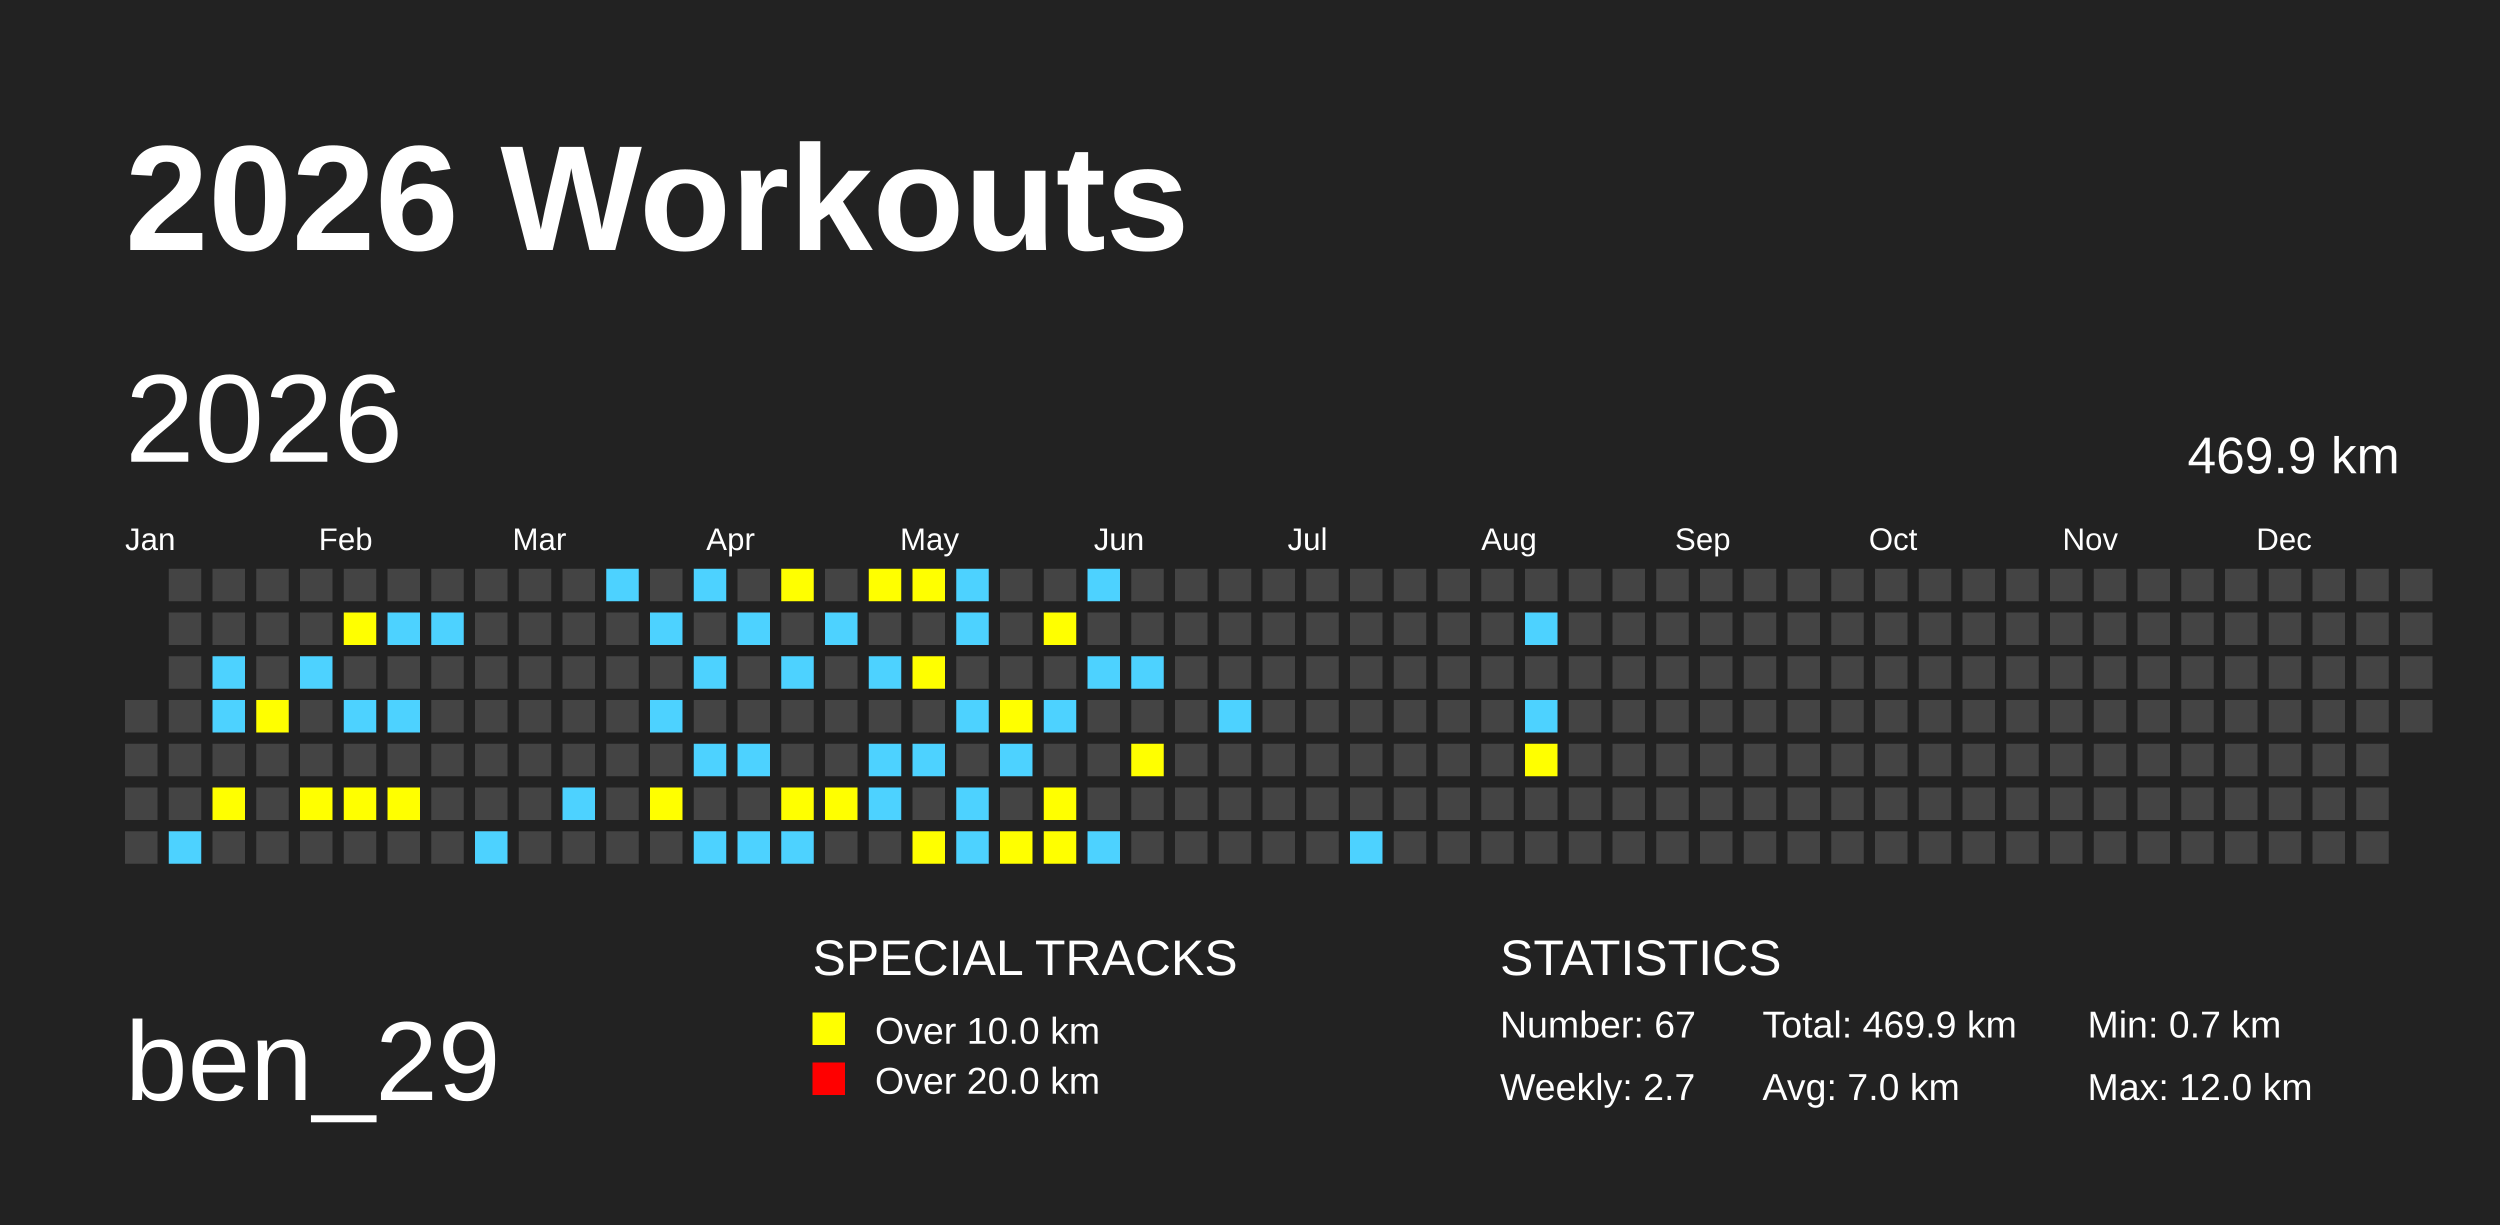
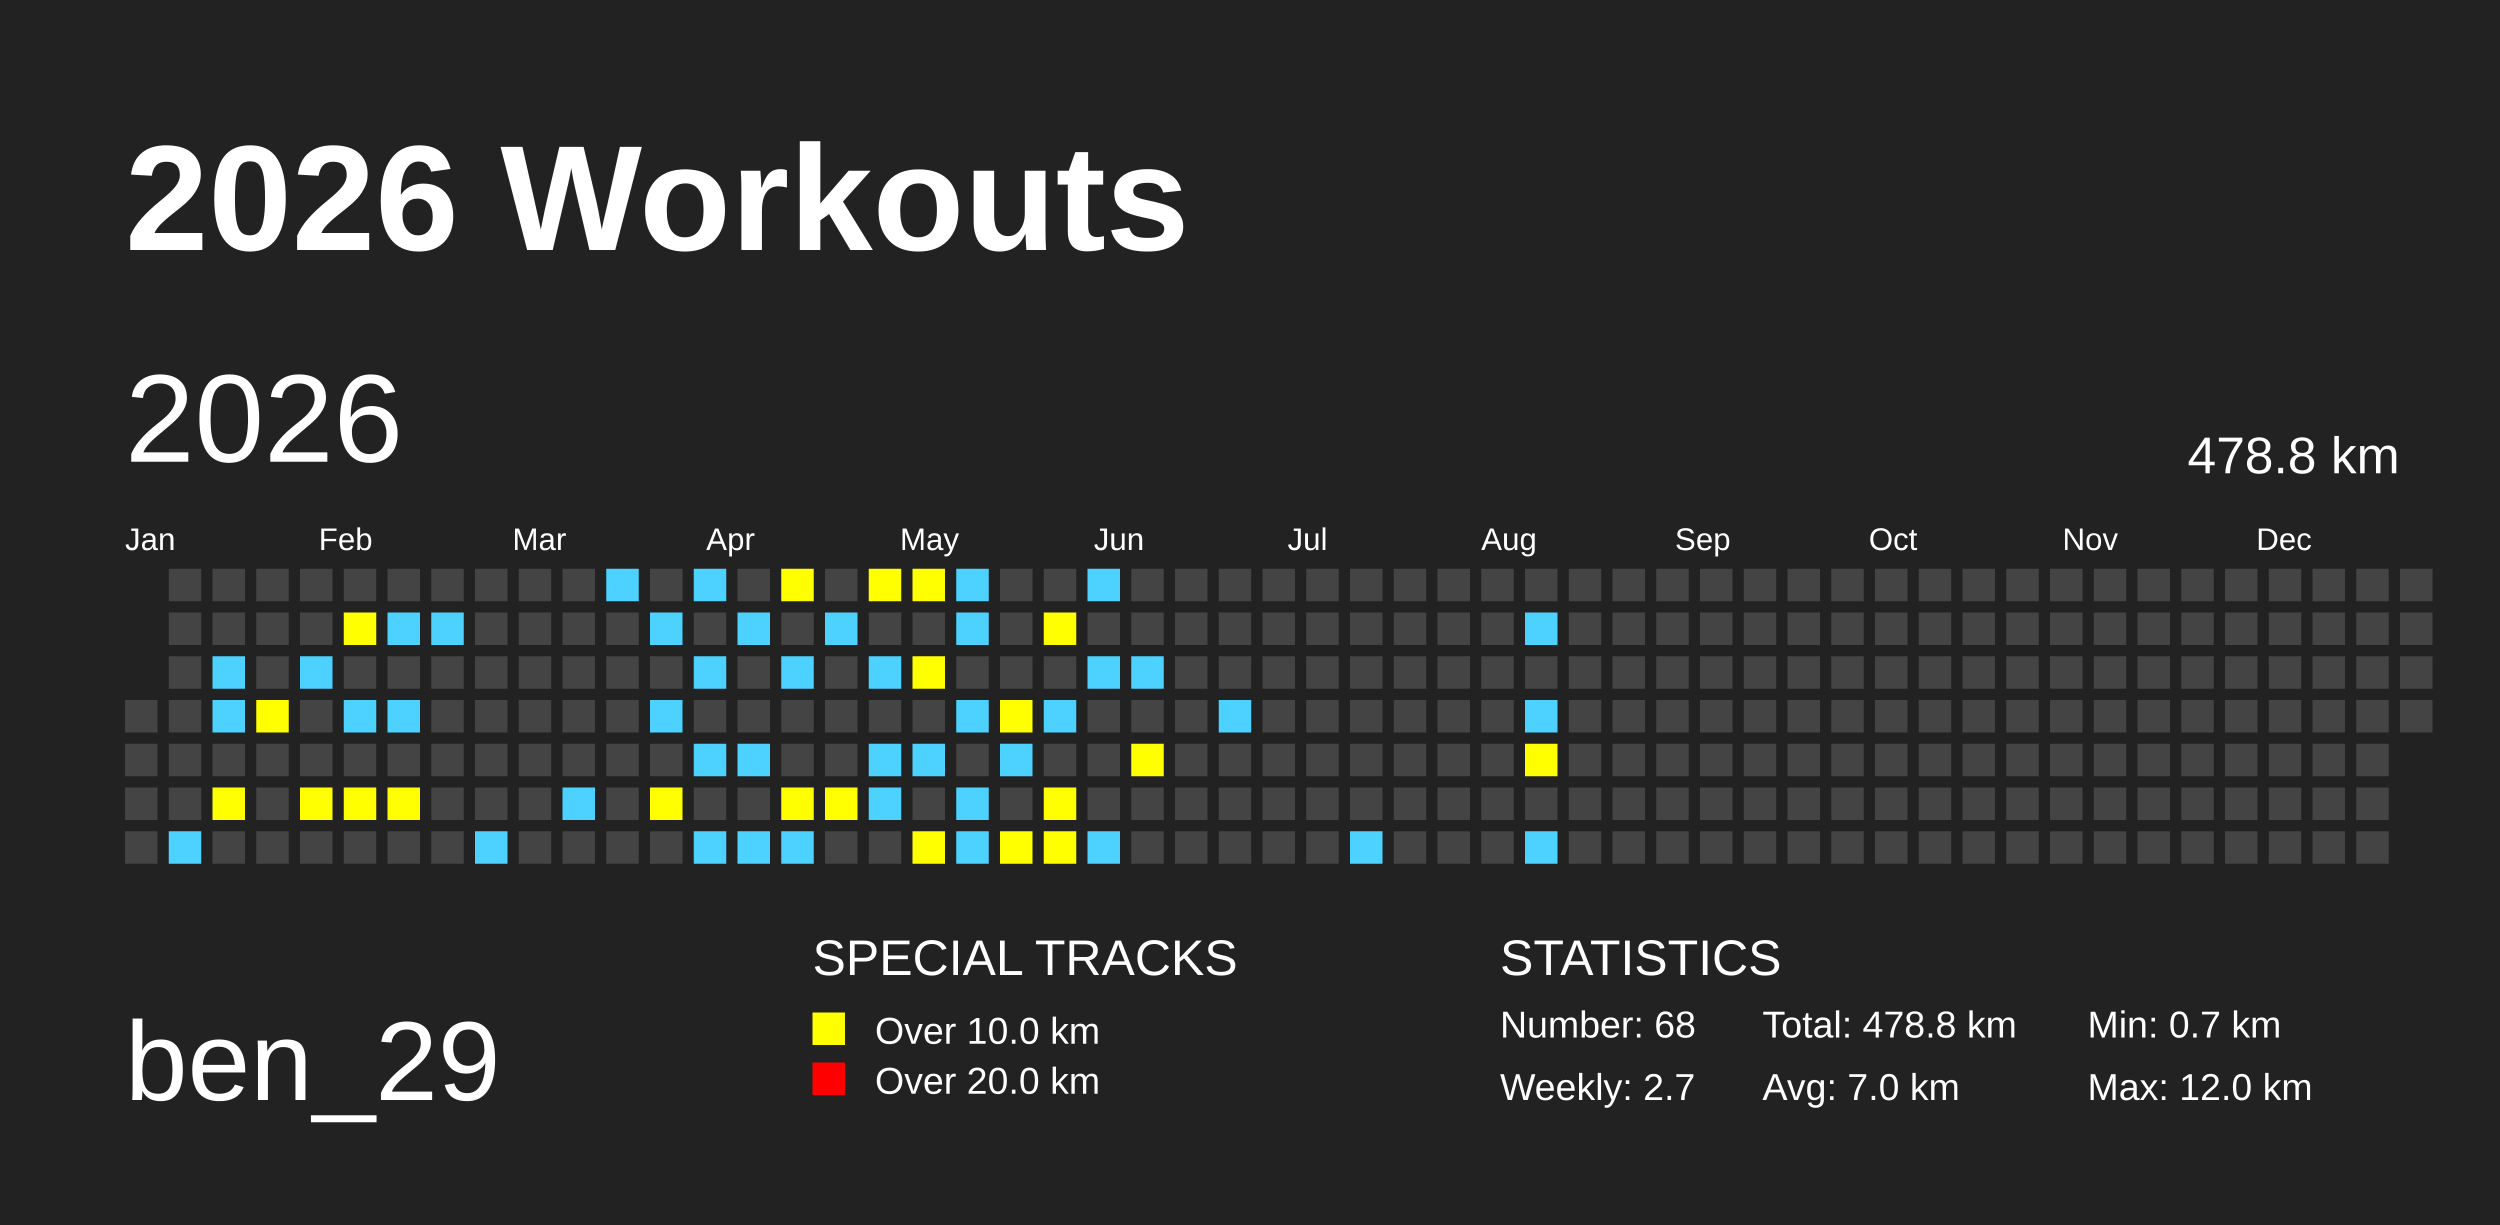
<svg xmlns="http://www.w3.org/2000/svg" baseProfile="full" height="98mm" version="1.1" viewBox="0,0,200,98" width="200mm">
  <defs />
  <rect fill="#222222" height="98" width="200" x="0" y="0" />
  <text fill="#FFFFFF" style="font-size:12px; font-family:Arial; font-weight:bold;" x="10" y="20">2026 Workouts</text>
  <text fill="#FFFFFF" style="font-size:9px; font-family:Arial" x="10" y="88">ben_29</text>
  <text fill="#FFFFFF" style="font-size:4px; font-family:Arial" x="65" y="78">SPECIAL TRACKS</text>
  <rect fill="yellow" height="2.6" width="2.6" x="65" y="81" />
  <text fill="#FFFFFF" style="font-size:3px; font-family:Arial" x="70" y="83.5">Over 10.0 km</text>
  <rect fill="red" height="2.6" width="2.6" x="65" y="85" />
  <text fill="#FFFFFF" style="font-size:3px; font-family:Arial" x="70" y="87.5">Over 20.0 km</text>
  <text fill="#FFFFFF" style="font-size:4px; font-family:Arial" x="120" y="78">STATISTICS</text>
-   <text fill="#FFFFFF" style="font-size:3px; font-family:Arial" x="120" y="83">Number: 67</text>
+   <text fill="#FFFFFF" style="font-size:3px; font-family:Arial" x="120" y="83">Number: 68</text>
  <text fill="#FFFFFF" style="font-size:3px; font-family:Arial" x="120" y="88">Weekly: 2.7</text>
-   <text fill="#FFFFFF" style="font-size:3px; font-family:Arial" x="141" y="83">Total: 469.9 km</text>
+   <text fill="#FFFFFF" style="font-size:3px; font-family:Arial" x="141" y="83">Total: 478.8 km</text>
  <text fill="#FFFFFF" style="font-size:3px; font-family:Arial" x="141" y="88">Avg: 7.0 km</text>
  <text fill="#FFFFFF" style="font-size:3px; font-family:Arial" x="167" y="83">Min: 0.7 km</text>
  <text fill="#FFFFFF" style="font-size:3px; font-family:Arial" x="167" y="88">Max: 12.0 km</text>
  <text dominant-baseline="hanging" fill="#FFFFFF" style="font-size:10.0px; font-family:Arial;" x="10" y="30">2026</text>
-   <text dominant-baseline="hanging" fill="#FFFFFF" style="font-size:4.125px; font-family:Arial;" x="175" y="35">469.9 km</text>
+   <text dominant-baseline="hanging" fill="#FFFFFF" style="font-size:4.125px; font-family:Arial;" x="175" y="35">478.8 km</text>
  <text fill="#FFFFFF" style="font-size:2.5px; font-family:Arial" x="10.0" y="44">Jan</text>
  <text fill="#FFFFFF" style="font-size:2.5px; font-family:Arial" x="25.5" y="44">Feb</text>
  <text fill="#FFFFFF" style="font-size:2.5px; font-family:Arial" x="41.0" y="44">Mar</text>
  <text fill="#FFFFFF" style="font-size:2.5px; font-family:Arial" x="56.5" y="44">Apr</text>
  <text fill="#FFFFFF" style="font-size:2.5px; font-family:Arial" x="72.0" y="44">May</text>
  <text fill="#FFFFFF" style="font-size:2.5px; font-family:Arial" x="87.5" y="44">Jun</text>
  <text fill="#FFFFFF" style="font-size:2.5px; font-family:Arial" x="103.0" y="44">Jul</text>
  <text fill="#FFFFFF" style="font-size:2.5px; font-family:Arial" x="118.5" y="44">Aug</text>
  <text fill="#FFFFFF" style="font-size:2.5px; font-family:Arial" x="134.0" y="44">Sep</text>
  <text fill="#FFFFFF" style="font-size:2.5px; font-family:Arial" x="149.5" y="44">Oct</text>
  <text fill="#FFFFFF" style="font-size:2.5px; font-family:Arial" x="165.0" y="44">Nov</text>
  <text fill="#FFFFFF" style="font-size:2.5px; font-family:Arial" x="180.5" y="44">Dec</text>
  <rect fill="#444444" height="2.6" width="2.6" x="10.0" y="56.0" />
  <rect fill="#444444" height="2.6" width="2.6" x="10.0" y="59.5" />
  <rect fill="#444444" height="2.6" width="2.6" x="10.0" y="63.0" />
  <rect fill="#444444" height="2.6" width="2.6" x="10.0" y="66.5" />
  <rect fill="#444444" height="2.6" width="2.6" x="13.5" y="45.5" />
  <rect fill="#444444" height="2.6" width="2.6" x="13.5" y="49.0" />
  <rect fill="#444444" height="2.6" width="2.6" x="13.5" y="52.5" />
  <rect fill="#444444" height="2.6" width="2.6" x="13.5" y="56.0" />
  <rect fill="#444444" height="2.6" width="2.6" x="13.5" y="59.5" />
  <rect fill="#444444" height="2.6" width="2.6" x="13.5" y="63.0" />
  <rect fill="#4DD2FF" height="2.6" width="2.6" x="13.5" y="66.5" />
  <rect fill="#444444" height="2.6" width="2.6" x="17.0" y="45.5" />
  <rect fill="#444444" height="2.6" width="2.6" x="17.0" y="49.0" />
  <rect fill="#4DD2FF" height="2.6" width="2.6" x="17.0" y="52.5" />
  <rect fill="#4DD2FF" height="2.6" width="2.6" x="17.0" y="56.0" />
  <rect fill="#444444" height="2.6" width="2.6" x="17.0" y="59.5" />
  <rect fill="yellow" height="2.6" width="2.6" x="17.0" y="63.0" />
  <rect fill="#444444" height="2.6" width="2.6" x="17.0" y="66.5" />
  <rect fill="#444444" height="2.6" width="2.6" x="20.5" y="45.5" />
  <rect fill="#444444" height="2.6" width="2.6" x="20.5" y="49.0" />
  <rect fill="#444444" height="2.6" width="2.6" x="20.5" y="52.5" />
  <rect fill="yellow" height="2.6" width="2.6" x="20.5" y="56.0" />
  <rect fill="#444444" height="2.6" width="2.6" x="20.5" y="59.5" />
  <rect fill="#444444" height="2.6" width="2.6" x="20.5" y="63.0" />
  <rect fill="#444444" height="2.6" width="2.6" x="20.5" y="66.5" />
  <rect fill="#444444" height="2.6" width="2.6" x="24.0" y="45.5" />
  <rect fill="#444444" height="2.6" width="2.6" x="24.0" y="49.0" />
  <rect fill="#4DD2FF" height="2.6" width="2.6" x="24.0" y="52.5" />
  <rect fill="#444444" height="2.6" width="2.6" x="24.0" y="56.0" />
  <rect fill="#444444" height="2.6" width="2.6" x="24.0" y="59.5" />
  <rect fill="yellow" height="2.6" width="2.6" x="24.0" y="63.0" />
  <rect fill="#444444" height="2.6" width="2.6" x="24.0" y="66.5" />
  <rect fill="#444444" height="2.6" width="2.6" x="27.5" y="45.5" />
  <rect fill="yellow" height="2.6" width="2.6" x="27.5" y="49.0" />
  <rect fill="#444444" height="2.6" width="2.6" x="27.5" y="52.5" />
  <rect fill="#4DD2FF" height="2.6" width="2.6" x="27.5" y="56.0" />
  <rect fill="#444444" height="2.6" width="2.6" x="27.5" y="59.5" />
  <rect fill="yellow" height="2.6" width="2.6" x="27.5" y="63.0" />
  <rect fill="#444444" height="2.6" width="2.6" x="27.5" y="66.5" />
  <rect fill="#444444" height="2.6" width="2.6" x="31.0" y="45.5" />
  <rect fill="#4DD2FF" height="2.6" width="2.6" x="31.0" y="49.0" />
  <rect fill="#444444" height="2.6" width="2.6" x="31.0" y="52.5" />
  <rect fill="#4DD2FF" height="2.6" width="2.6" x="31.0" y="56.0" />
  <rect fill="#444444" height="2.6" width="2.6" x="31.0" y="59.5" />
  <rect fill="yellow" height="2.6" width="2.6" x="31.0" y="63.0" />
  <rect fill="#444444" height="2.6" width="2.6" x="31.0" y="66.5" />
  <rect fill="#444444" height="2.6" width="2.6" x="34.5" y="45.5" />
  <rect fill="#4DD2FF" height="2.6" width="2.6" x="34.5" y="49.0" />
  <rect fill="#444444" height="2.6" width="2.6" x="34.5" y="52.5" />
  <rect fill="#444444" height="2.6" width="2.6" x="34.5" y="56.0" />
  <rect fill="#444444" height="2.6" width="2.6" x="34.5" y="59.5" />
  <rect fill="#444444" height="2.6" width="2.6" x="34.5" y="63.0" />
  <rect fill="#444444" height="2.6" width="2.6" x="34.5" y="66.5" />
  <rect fill="#444444" height="2.6" width="2.6" x="38.0" y="45.5" />
  <rect fill="#444444" height="2.6" width="2.6" x="38.0" y="49.0" />
  <rect fill="#444444" height="2.6" width="2.6" x="38.0" y="52.5" />
  <rect fill="#444444" height="2.6" width="2.6" x="38.0" y="56.0" />
  <rect fill="#444444" height="2.6" width="2.6" x="38.0" y="59.5" />
  <rect fill="#444444" height="2.6" width="2.6" x="38.0" y="63.0" />
  <rect fill="#4DD2FF" height="2.6" width="2.6" x="38.0" y="66.5" />
  <rect fill="#444444" height="2.6" width="2.6" x="41.5" y="45.5" />
  <rect fill="#444444" height="2.6" width="2.6" x="41.5" y="49.0" />
  <rect fill="#444444" height="2.6" width="2.6" x="41.5" y="52.5" />
  <rect fill="#444444" height="2.6" width="2.6" x="41.5" y="56.0" />
  <rect fill="#444444" height="2.6" width="2.6" x="41.5" y="59.5" />
  <rect fill="#444444" height="2.6" width="2.6" x="41.5" y="63.0" />
  <rect fill="#444444" height="2.6" width="2.6" x="41.5" y="66.5" />
  <rect fill="#444444" height="2.6" width="2.6" x="45.0" y="45.5" />
  <rect fill="#444444" height="2.6" width="2.6" x="45.0" y="49.0" />
  <rect fill="#444444" height="2.6" width="2.6" x="45.0" y="52.5" />
  <rect fill="#444444" height="2.6" width="2.6" x="45.0" y="56.0" />
  <rect fill="#444444" height="2.6" width="2.6" x="45.0" y="59.5" />
  <rect fill="#4DD2FF" height="2.6" width="2.6" x="45.0" y="63.0" />
  <rect fill="#444444" height="2.6" width="2.6" x="45.0" y="66.5" />
  <rect fill="#4DD2FF" height="2.6" width="2.6" x="48.5" y="45.5" />
  <rect fill="#444444" height="2.6" width="2.6" x="48.5" y="49.0" />
  <rect fill="#444444" height="2.6" width="2.6" x="48.5" y="52.5" />
  <rect fill="#444444" height="2.6" width="2.6" x="48.5" y="56.0" />
  <rect fill="#444444" height="2.6" width="2.6" x="48.5" y="59.5" />
  <rect fill="#444444" height="2.6" width="2.6" x="48.5" y="63.0" />
  <rect fill="#444444" height="2.6" width="2.6" x="48.5" y="66.5" />
  <rect fill="#444444" height="2.6" width="2.6" x="52.0" y="45.5" />
  <rect fill="#4DD2FF" height="2.6" width="2.6" x="52.0" y="49.0" />
  <rect fill="#444444" height="2.6" width="2.6" x="52.0" y="52.5" />
  <rect fill="#4DD2FF" height="2.6" width="2.6" x="52.0" y="56.0" />
  <rect fill="#444444" height="2.6" width="2.6" x="52.0" y="59.5" />
  <rect fill="yellow" height="2.6" width="2.6" x="52.0" y="63.0" />
  <rect fill="#444444" height="2.6" width="2.6" x="52.0" y="66.5" />
  <rect fill="#4DD2FF" height="2.6" width="2.6" x="55.5" y="45.5" />
  <rect fill="#444444" height="2.6" width="2.6" x="55.5" y="49.0" />
  <rect fill="#4DD2FF" height="2.6" width="2.6" x="55.5" y="52.5" />
  <rect fill="#444444" height="2.6" width="2.6" x="55.5" y="56.0" />
  <rect fill="#4DD2FF" height="2.6" width="2.6" x="55.5" y="59.5" />
  <rect fill="#444444" height="2.6" width="2.6" x="55.5" y="63.0" />
  <rect fill="#4DD2FF" height="2.6" width="2.6" x="55.5" y="66.5" />
  <rect fill="#444444" height="2.6" width="2.6" x="59.0" y="45.5" />
  <rect fill="#4DD2FF" height="2.6" width="2.6" x="59.0" y="49.0" />
  <rect fill="#444444" height="2.6" width="2.6" x="59.0" y="52.5" />
  <rect fill="#444444" height="2.6" width="2.6" x="59.0" y="56.0" />
  <rect fill="#4DD2FF" height="2.6" width="2.6" x="59.0" y="59.5" />
  <rect fill="#444444" height="2.6" width="2.6" x="59.0" y="63.0" />
  <rect fill="#4DD2FF" height="2.6" width="2.6" x="59.0" y="66.5" />
  <rect fill="yellow" height="2.6" width="2.6" x="62.5" y="45.5" />
  <rect fill="#444444" height="2.6" width="2.6" x="62.5" y="49.0" />
  <rect fill="#4DD2FF" height="2.6" width="2.6" x="62.5" y="52.5" />
  <rect fill="#444444" height="2.6" width="2.6" x="62.5" y="56.0" />
  <rect fill="#444444" height="2.6" width="2.6" x="62.5" y="59.5" />
  <rect fill="yellow" height="2.6" width="2.6" x="62.5" y="63.0" />
  <rect fill="#4DD2FF" height="2.6" width="2.6" x="62.5" y="66.5" />
  <rect fill="#444444" height="2.6" width="2.6" x="66.0" y="45.5" />
  <rect fill="#4DD2FF" height="2.6" width="2.6" x="66.0" y="49.0" />
  <rect fill="#444444" height="2.6" width="2.6" x="66.0" y="52.5" />
  <rect fill="#444444" height="2.6" width="2.6" x="66.0" y="56.0" />
  <rect fill="#444444" height="2.6" width="2.6" x="66.0" y="59.5" />
  <rect fill="yellow" height="2.6" width="2.6" x="66.0" y="63.0" />
  <rect fill="#444444" height="2.6" width="2.6" x="66.0" y="66.5" />
  <rect fill="yellow" height="2.6" width="2.6" x="69.5" y="45.5" />
  <rect fill="#444444" height="2.6" width="2.6" x="69.5" y="49.0" />
  <rect fill="#4DD2FF" height="2.6" width="2.6" x="69.5" y="52.5" />
  <rect fill="#444444" height="2.6" width="2.6" x="69.5" y="56.0" />
  <rect fill="#4DD2FF" height="2.6" width="2.6" x="69.5" y="59.5" />
  <rect fill="#4DD2FF" height="2.6" width="2.6" x="69.5" y="63.0" />
  <rect fill="#444444" height="2.6" width="2.6" x="69.5" y="66.5" />
  <rect fill="yellow" height="2.6" width="2.6" x="73.0" y="45.5" />
  <rect fill="#444444" height="2.6" width="2.6" x="73.0" y="49.0" />
  <rect fill="yellow" height="2.6" width="2.6" x="73.0" y="52.5" />
  <rect fill="#444444" height="2.6" width="2.6" x="73.0" y="56.0" />
  <rect fill="#4DD2FF" height="2.6" width="2.6" x="73.0" y="59.5" />
  <rect fill="#444444" height="2.6" width="2.6" x="73.0" y="63.0" />
  <rect fill="yellow" height="2.6" width="2.6" x="73.0" y="66.5" />
  <rect fill="#4DD2FF" height="2.6" width="2.6" x="76.5" y="45.5" />
  <rect fill="#4DD2FF" height="2.6" width="2.6" x="76.5" y="49.0" />
  <rect fill="#444444" height="2.6" width="2.6" x="76.5" y="52.5" />
  <rect fill="#4DD2FF" height="2.6" width="2.6" x="76.5" y="56.0" />
  <rect fill="#444444" height="2.6" width="2.6" x="76.5" y="59.5" />
  <rect fill="#4DD2FF" height="2.6" width="2.6" x="76.5" y="63.0" />
  <rect fill="#4DD2FF" height="2.6" width="2.6" x="76.5" y="66.5" />
  <rect fill="#444444" height="2.6" width="2.6" x="80.0" y="45.5" />
  <rect fill="#444444" height="2.6" width="2.6" x="80.0" y="49.0" />
  <rect fill="#444444" height="2.6" width="2.6" x="80.0" y="52.5" />
  <rect fill="yellow" height="2.6" width="2.6" x="80.0" y="56.0" />
  <rect fill="#4DD2FF" height="2.6" width="2.6" x="80.0" y="59.5" />
  <rect fill="#444444" height="2.6" width="2.6" x="80.0" y="63.0" />
  <rect fill="yellow" height="2.6" width="2.6" x="80.0" y="66.5" />
  <rect fill="#444444" height="2.6" width="2.6" x="83.5" y="45.5" />
  <rect fill="yellow" height="2.6" width="2.6" x="83.5" y="49.0" />
  <rect fill="#444444" height="2.6" width="2.6" x="83.5" y="52.5" />
  <rect fill="#4DD2FF" height="2.6" width="2.6" x="83.5" y="56.0" />
  <rect fill="#444444" height="2.6" width="2.6" x="83.5" y="59.5" />
  <rect fill="yellow" height="2.6" width="2.6" x="83.5" y="63.0" />
  <rect fill="yellow" height="2.6" width="2.6" x="83.5" y="66.5" />
  <rect fill="#4DD2FF" height="2.6" width="2.6" x="87.0" y="45.5" />
  <rect fill="#444444" height="2.6" width="2.6" x="87.0" y="49.0" />
  <rect fill="#4DD2FF" height="2.6" width="2.6" x="87.0" y="52.5" />
  <rect fill="#444444" height="2.6" width="2.6" x="87.0" y="56.0" />
  <rect fill="#444444" height="2.6" width="2.6" x="87.0" y="59.5" />
  <rect fill="#444444" height="2.6" width="2.6" x="87.0" y="63.0" />
  <rect fill="#4DD2FF" height="2.6" width="2.6" x="87.0" y="66.5" />
  <rect fill="#444444" height="2.6" width="2.6" x="90.5" y="45.5" />
  <rect fill="#444444" height="2.6" width="2.6" x="90.5" y="49.0" />
  <rect fill="#4DD2FF" height="2.6" width="2.6" x="90.5" y="52.5" />
  <rect fill="#444444" height="2.6" width="2.6" x="90.5" y="56.0" />
  <rect fill="yellow" height="2.6" width="2.6" x="90.5" y="59.5" />
  <rect fill="#444444" height="2.6" width="2.6" x="90.5" y="63.0" />
  <rect fill="#444444" height="2.6" width="2.6" x="90.5" y="66.5" />
  <rect fill="#444444" height="2.6" width="2.6" x="94.0" y="45.5" />
  <rect fill="#444444" height="2.6" width="2.6" x="94.0" y="49.0" />
  <rect fill="#444444" height="2.6" width="2.6" x="94.0" y="52.5" />
  <rect fill="#444444" height="2.6" width="2.6" x="94.0" y="56.0" />
  <rect fill="#444444" height="2.6" width="2.6" x="94.0" y="59.5" />
  <rect fill="#444444" height="2.6" width="2.6" x="94.0" y="63.0" />
  <rect fill="#444444" height="2.6" width="2.6" x="94.0" y="66.5" />
  <rect fill="#444444" height="2.6" width="2.6" x="97.5" y="45.5" />
  <rect fill="#444444" height="2.6" width="2.6" x="97.5" y="49.0" />
  <rect fill="#444444" height="2.6" width="2.6" x="97.5" y="52.5" />
  <rect fill="#4DD2FF" height="2.6" width="2.6" x="97.5" y="56.0" />
  <rect fill="#444444" height="2.6" width="2.6" x="97.5" y="59.5" />
  <rect fill="#444444" height="2.6" width="2.6" x="97.5" y="63.0" />
  <rect fill="#444444" height="2.6" width="2.6" x="97.5" y="66.5" />
  <rect fill="#444444" height="2.6" width="2.6" x="101.0" y="45.5" />
  <rect fill="#444444" height="2.6" width="2.6" x="101.0" y="49.0" />
  <rect fill="#444444" height="2.6" width="2.6" x="101.0" y="52.5" />
  <rect fill="#444444" height="2.6" width="2.6" x="101.0" y="56.0" />
  <rect fill="#444444" height="2.6" width="2.6" x="101.0" y="59.5" />
  <rect fill="#444444" height="2.6" width="2.6" x="101.0" y="63.0" />
  <rect fill="#444444" height="2.6" width="2.6" x="101.0" y="66.5" />
  <rect fill="#444444" height="2.6" width="2.6" x="104.5" y="45.5" />
  <rect fill="#444444" height="2.6" width="2.6" x="104.5" y="49.0" />
  <rect fill="#444444" height="2.6" width="2.6" x="104.5" y="52.5" />
  <rect fill="#444444" height="2.6" width="2.6" x="104.5" y="56.0" />
  <rect fill="#444444" height="2.6" width="2.6" x="104.5" y="59.5" />
  <rect fill="#444444" height="2.6" width="2.6" x="104.5" y="63.0" />
  <rect fill="#444444" height="2.6" width="2.6" x="104.5" y="66.5" />
  <rect fill="#444444" height="2.6" width="2.6" x="108.0" y="45.5" />
  <rect fill="#444444" height="2.6" width="2.6" x="108.0" y="49.0" />
  <rect fill="#444444" height="2.6" width="2.6" x="108.0" y="52.5" />
  <rect fill="#444444" height="2.6" width="2.6" x="108.0" y="56.0" />
  <rect fill="#444444" height="2.6" width="2.6" x="108.0" y="59.5" />
  <rect fill="#444444" height="2.6" width="2.6" x="108.0" y="63.0" />
  <rect fill="#4DD2FF" height="2.6" width="2.6" x="108.0" y="66.5" />
  <rect fill="#444444" height="2.6" width="2.6" x="111.5" y="45.5" />
  <rect fill="#444444" height="2.6" width="2.6" x="111.5" y="49.0" />
  <rect fill="#444444" height="2.6" width="2.6" x="111.5" y="52.5" />
  <rect fill="#444444" height="2.6" width="2.6" x="111.5" y="56.0" />
  <rect fill="#444444" height="2.6" width="2.6" x="111.5" y="59.5" />
  <rect fill="#444444" height="2.6" width="2.6" x="111.5" y="63.0" />
  <rect fill="#444444" height="2.6" width="2.6" x="111.5" y="66.5" />
  <rect fill="#444444" height="2.6" width="2.6" x="115.0" y="45.5" />
  <rect fill="#444444" height="2.6" width="2.6" x="115.0" y="49.0" />
  <rect fill="#444444" height="2.6" width="2.6" x="115.0" y="52.5" />
  <rect fill="#444444" height="2.6" width="2.6" x="115.0" y="56.0" />
  <rect fill="#444444" height="2.6" width="2.6" x="115.0" y="59.5" />
  <rect fill="#444444" height="2.6" width="2.6" x="115.0" y="63.0" />
  <rect fill="#444444" height="2.6" width="2.6" x="115.0" y="66.5" />
  <rect fill="#444444" height="2.6" width="2.6" x="118.5" y="45.5" />
  <rect fill="#444444" height="2.6" width="2.6" x="118.5" y="49.0" />
  <rect fill="#444444" height="2.6" width="2.6" x="118.5" y="52.5" />
  <rect fill="#444444" height="2.6" width="2.6" x="118.5" y="56.0" />
  <rect fill="#444444" height="2.6" width="2.6" x="118.5" y="59.5" />
  <rect fill="#444444" height="2.6" width="2.6" x="118.5" y="63.0" />
  <rect fill="#444444" height="2.6" width="2.6" x="118.5" y="66.5" />
  <rect fill="#444444" height="2.6" width="2.6" x="122.0" y="45.5" />
  <rect fill="#4DD2FF" height="2.6" width="2.6" x="122.0" y="49.0" />
  <rect fill="#444444" height="2.6" width="2.6" x="122.0" y="52.5" />
  <rect fill="#4DD2FF" height="2.6" width="2.6" x="122.0" y="56.0" />
  <rect fill="yellow" height="2.6" width="2.6" x="122.0" y="59.5" />
  <rect fill="#444444" height="2.6" width="2.6" x="122.0" y="63.0" />
-   <rect fill="#444444" height="2.6" width="2.6" x="122.0" y="66.5" />
+   <rect fill="#4DD2FF" height="2.6" width="2.6" x="122.0" y="66.5" />
  <rect fill="#444444" height="2.6" width="2.6" x="125.5" y="45.5" />
  <rect fill="#444444" height="2.6" width="2.6" x="125.5" y="49.0" />
  <rect fill="#444444" height="2.6" width="2.6" x="125.5" y="52.5" />
  <rect fill="#444444" height="2.6" width="2.6" x="125.5" y="56.0" />
  <rect fill="#444444" height="2.6" width="2.6" x="125.5" y="59.5" />
  <rect fill="#444444" height="2.6" width="2.6" x="125.5" y="63.0" />
  <rect fill="#444444" height="2.6" width="2.6" x="125.5" y="66.5" />
  <rect fill="#444444" height="2.6" width="2.6" x="129.0" y="45.5" />
  <rect fill="#444444" height="2.6" width="2.6" x="129.0" y="49.0" />
  <rect fill="#444444" height="2.6" width="2.6" x="129.0" y="52.5" />
  <rect fill="#444444" height="2.6" width="2.6" x="129.0" y="56.0" />
  <rect fill="#444444" height="2.6" width="2.6" x="129.0" y="59.5" />
  <rect fill="#444444" height="2.6" width="2.6" x="129.0" y="63.0" />
  <rect fill="#444444" height="2.6" width="2.6" x="129.0" y="66.5" />
  <rect fill="#444444" height="2.6" width="2.6" x="132.5" y="45.5" />
  <rect fill="#444444" height="2.6" width="2.6" x="132.5" y="49.0" />
  <rect fill="#444444" height="2.6" width="2.6" x="132.5" y="52.5" />
  <rect fill="#444444" height="2.6" width="2.6" x="132.5" y="56.0" />
  <rect fill="#444444" height="2.6" width="2.6" x="132.5" y="59.5" />
  <rect fill="#444444" height="2.6" width="2.6" x="132.5" y="63.0" />
  <rect fill="#444444" height="2.6" width="2.6" x="132.5" y="66.5" />
  <rect fill="#444444" height="2.6" width="2.6" x="136.0" y="45.5" />
  <rect fill="#444444" height="2.6" width="2.6" x="136.0" y="49.0" />
  <rect fill="#444444" height="2.6" width="2.6" x="136.0" y="52.5" />
  <rect fill="#444444" height="2.6" width="2.6" x="136.0" y="56.0" />
  <rect fill="#444444" height="2.6" width="2.6" x="136.0" y="59.5" />
  <rect fill="#444444" height="2.6" width="2.6" x="136.0" y="63.0" />
  <rect fill="#444444" height="2.6" width="2.6" x="136.0" y="66.5" />
  <rect fill="#444444" height="2.6" width="2.6" x="139.5" y="45.5" />
  <rect fill="#444444" height="2.6" width="2.6" x="139.5" y="49.0" />
  <rect fill="#444444" height="2.6" width="2.6" x="139.5" y="52.5" />
  <rect fill="#444444" height="2.6" width="2.6" x="139.5" y="56.0" />
  <rect fill="#444444" height="2.6" width="2.6" x="139.5" y="59.5" />
  <rect fill="#444444" height="2.6" width="2.6" x="139.5" y="63.0" />
  <rect fill="#444444" height="2.6" width="2.6" x="139.5" y="66.5" />
  <rect fill="#444444" height="2.6" width="2.6" x="143.0" y="45.5" />
  <rect fill="#444444" height="2.6" width="2.6" x="143.0" y="49.0" />
  <rect fill="#444444" height="2.6" width="2.6" x="143.0" y="52.5" />
  <rect fill="#444444" height="2.6" width="2.6" x="143.0" y="56.0" />
  <rect fill="#444444" height="2.6" width="2.6" x="143.0" y="59.5" />
  <rect fill="#444444" height="2.6" width="2.6" x="143.0" y="63.0" />
  <rect fill="#444444" height="2.6" width="2.6" x="143.0" y="66.5" />
  <rect fill="#444444" height="2.6" width="2.6" x="146.5" y="45.5" />
  <rect fill="#444444" height="2.6" width="2.6" x="146.5" y="49.0" />
  <rect fill="#444444" height="2.6" width="2.6" x="146.5" y="52.5" />
  <rect fill="#444444" height="2.6" width="2.6" x="146.5" y="56.0" />
  <rect fill="#444444" height="2.6" width="2.6" x="146.5" y="59.5" />
  <rect fill="#444444" height="2.6" width="2.6" x="146.5" y="63.0" />
  <rect fill="#444444" height="2.6" width="2.6" x="146.5" y="66.5" />
  <rect fill="#444444" height="2.6" width="2.6" x="150.0" y="45.5" />
  <rect fill="#444444" height="2.6" width="2.6" x="150.0" y="49.0" />
  <rect fill="#444444" height="2.6" width="2.6" x="150.0" y="52.5" />
  <rect fill="#444444" height="2.6" width="2.6" x="150.0" y="56.0" />
  <rect fill="#444444" height="2.6" width="2.6" x="150.0" y="59.5" />
  <rect fill="#444444" height="2.6" width="2.6" x="150.0" y="63.0" />
  <rect fill="#444444" height="2.6" width="2.6" x="150.0" y="66.5" />
  <rect fill="#444444" height="2.6" width="2.6" x="153.5" y="45.5" />
  <rect fill="#444444" height="2.6" width="2.6" x="153.5" y="49.0" />
  <rect fill="#444444" height="2.6" width="2.6" x="153.5" y="52.5" />
  <rect fill="#444444" height="2.6" width="2.6" x="153.5" y="56.0" />
  <rect fill="#444444" height="2.6" width="2.6" x="153.5" y="59.5" />
  <rect fill="#444444" height="2.6" width="2.6" x="153.5" y="63.0" />
  <rect fill="#444444" height="2.6" width="2.6" x="153.5" y="66.5" />
  <rect fill="#444444" height="2.6" width="2.6" x="157.0" y="45.5" />
  <rect fill="#444444" height="2.6" width="2.6" x="157.0" y="49.0" />
  <rect fill="#444444" height="2.6" width="2.6" x="157.0" y="52.5" />
  <rect fill="#444444" height="2.6" width="2.6" x="157.0" y="56.0" />
  <rect fill="#444444" height="2.6" width="2.6" x="157.0" y="59.5" />
  <rect fill="#444444" height="2.6" width="2.6" x="157.0" y="63.0" />
  <rect fill="#444444" height="2.6" width="2.6" x="157.0" y="66.5" />
  <rect fill="#444444" height="2.6" width="2.6" x="160.5" y="45.5" />
  <rect fill="#444444" height="2.6" width="2.6" x="160.5" y="49.0" />
  <rect fill="#444444" height="2.6" width="2.6" x="160.5" y="52.5" />
  <rect fill="#444444" height="2.6" width="2.6" x="160.5" y="56.0" />
  <rect fill="#444444" height="2.6" width="2.6" x="160.5" y="59.5" />
  <rect fill="#444444" height="2.6" width="2.6" x="160.5" y="63.0" />
  <rect fill="#444444" height="2.6" width="2.6" x="160.5" y="66.5" />
  <rect fill="#444444" height="2.6" width="2.6" x="164.0" y="45.5" />
  <rect fill="#444444" height="2.6" width="2.6" x="164.0" y="49.0" />
  <rect fill="#444444" height="2.6" width="2.6" x="164.0" y="52.5" />
  <rect fill="#444444" height="2.6" width="2.6" x="164.0" y="56.0" />
  <rect fill="#444444" height="2.6" width="2.6" x="164.0" y="59.5" />
  <rect fill="#444444" height="2.6" width="2.6" x="164.0" y="63.0" />
  <rect fill="#444444" height="2.6" width="2.6" x="164.0" y="66.5" />
  <rect fill="#444444" height="2.6" width="2.6" x="167.5" y="45.5" />
  <rect fill="#444444" height="2.6" width="2.6" x="167.5" y="49.0" />
  <rect fill="#444444" height="2.6" width="2.6" x="167.5" y="52.5" />
  <rect fill="#444444" height="2.6" width="2.6" x="167.5" y="56.0" />
  <rect fill="#444444" height="2.6" width="2.6" x="167.5" y="59.5" />
  <rect fill="#444444" height="2.6" width="2.6" x="167.5" y="63.0" />
  <rect fill="#444444" height="2.6" width="2.6" x="167.5" y="66.5" />
  <rect fill="#444444" height="2.6" width="2.6" x="171.0" y="45.5" />
  <rect fill="#444444" height="2.6" width="2.6" x="171.0" y="49.0" />
  <rect fill="#444444" height="2.6" width="2.6" x="171.0" y="52.5" />
  <rect fill="#444444" height="2.6" width="2.6" x="171.0" y="56.0" />
  <rect fill="#444444" height="2.6" width="2.6" x="171.0" y="59.5" />
  <rect fill="#444444" height="2.6" width="2.6" x="171.0" y="63.0" />
  <rect fill="#444444" height="2.6" width="2.6" x="171.0" y="66.5" />
  <rect fill="#444444" height="2.6" width="2.6" x="174.5" y="45.5" />
  <rect fill="#444444" height="2.6" width="2.6" x="174.5" y="49.0" />
  <rect fill="#444444" height="2.6" width="2.6" x="174.5" y="52.5" />
  <rect fill="#444444" height="2.6" width="2.6" x="174.5" y="56.0" />
  <rect fill="#444444" height="2.6" width="2.6" x="174.5" y="59.5" />
  <rect fill="#444444" height="2.6" width="2.6" x="174.5" y="63.0" />
  <rect fill="#444444" height="2.6" width="2.6" x="174.5" y="66.5" />
  <rect fill="#444444" height="2.6" width="2.6" x="178.0" y="45.5" />
  <rect fill="#444444" height="2.6" width="2.6" x="178.0" y="49.0" />
  <rect fill="#444444" height="2.6" width="2.6" x="178.0" y="52.5" />
  <rect fill="#444444" height="2.6" width="2.6" x="178.0" y="56.0" />
  <rect fill="#444444" height="2.6" width="2.6" x="178.0" y="59.5" />
  <rect fill="#444444" height="2.6" width="2.6" x="178.0" y="63.0" />
  <rect fill="#444444" height="2.6" width="2.6" x="178.0" y="66.5" />
  <rect fill="#444444" height="2.6" width="2.6" x="181.5" y="45.5" />
  <rect fill="#444444" height="2.6" width="2.6" x="181.5" y="49.0" />
  <rect fill="#444444" height="2.6" width="2.6" x="181.5" y="52.5" />
  <rect fill="#444444" height="2.6" width="2.6" x="181.5" y="56.0" />
  <rect fill="#444444" height="2.6" width="2.6" x="181.5" y="59.5" />
  <rect fill="#444444" height="2.6" width="2.6" x="181.5" y="63.0" />
  <rect fill="#444444" height="2.6" width="2.6" x="181.5" y="66.5" />
  <rect fill="#444444" height="2.6" width="2.6" x="185.0" y="45.5" />
  <rect fill="#444444" height="2.6" width="2.6" x="185.0" y="49.0" />
  <rect fill="#444444" height="2.6" width="2.6" x="185.0" y="52.5" />
  <rect fill="#444444" height="2.6" width="2.6" x="185.0" y="56.0" />
  <rect fill="#444444" height="2.6" width="2.6" x="185.0" y="59.5" />
  <rect fill="#444444" height="2.6" width="2.6" x="185.0" y="63.0" />
  <rect fill="#444444" height="2.6" width="2.6" x="185.0" y="66.5" />
  <rect fill="#444444" height="2.6" width="2.6" x="188.5" y="45.5" />
  <rect fill="#444444" height="2.6" width="2.6" x="188.5" y="49.0" />
  <rect fill="#444444" height="2.6" width="2.6" x="188.5" y="52.5" />
  <rect fill="#444444" height="2.6" width="2.6" x="188.5" y="56.0" />
  <rect fill="#444444" height="2.6" width="2.6" x="188.5" y="59.5" />
  <rect fill="#444444" height="2.6" width="2.6" x="188.5" y="63.0" />
  <rect fill="#444444" height="2.6" width="2.6" x="188.5" y="66.5" />
  <rect fill="#444444" height="2.6" width="2.6" x="192.0" y="45.5" />
  <rect fill="#444444" height="2.6" width="2.6" x="192.0" y="49.0" />
  <rect fill="#444444" height="2.6" width="2.6" x="192.0" y="52.5" />
  <rect fill="#444444" height="2.6" width="2.6" x="192.0" y="56.0" />
</svg>
